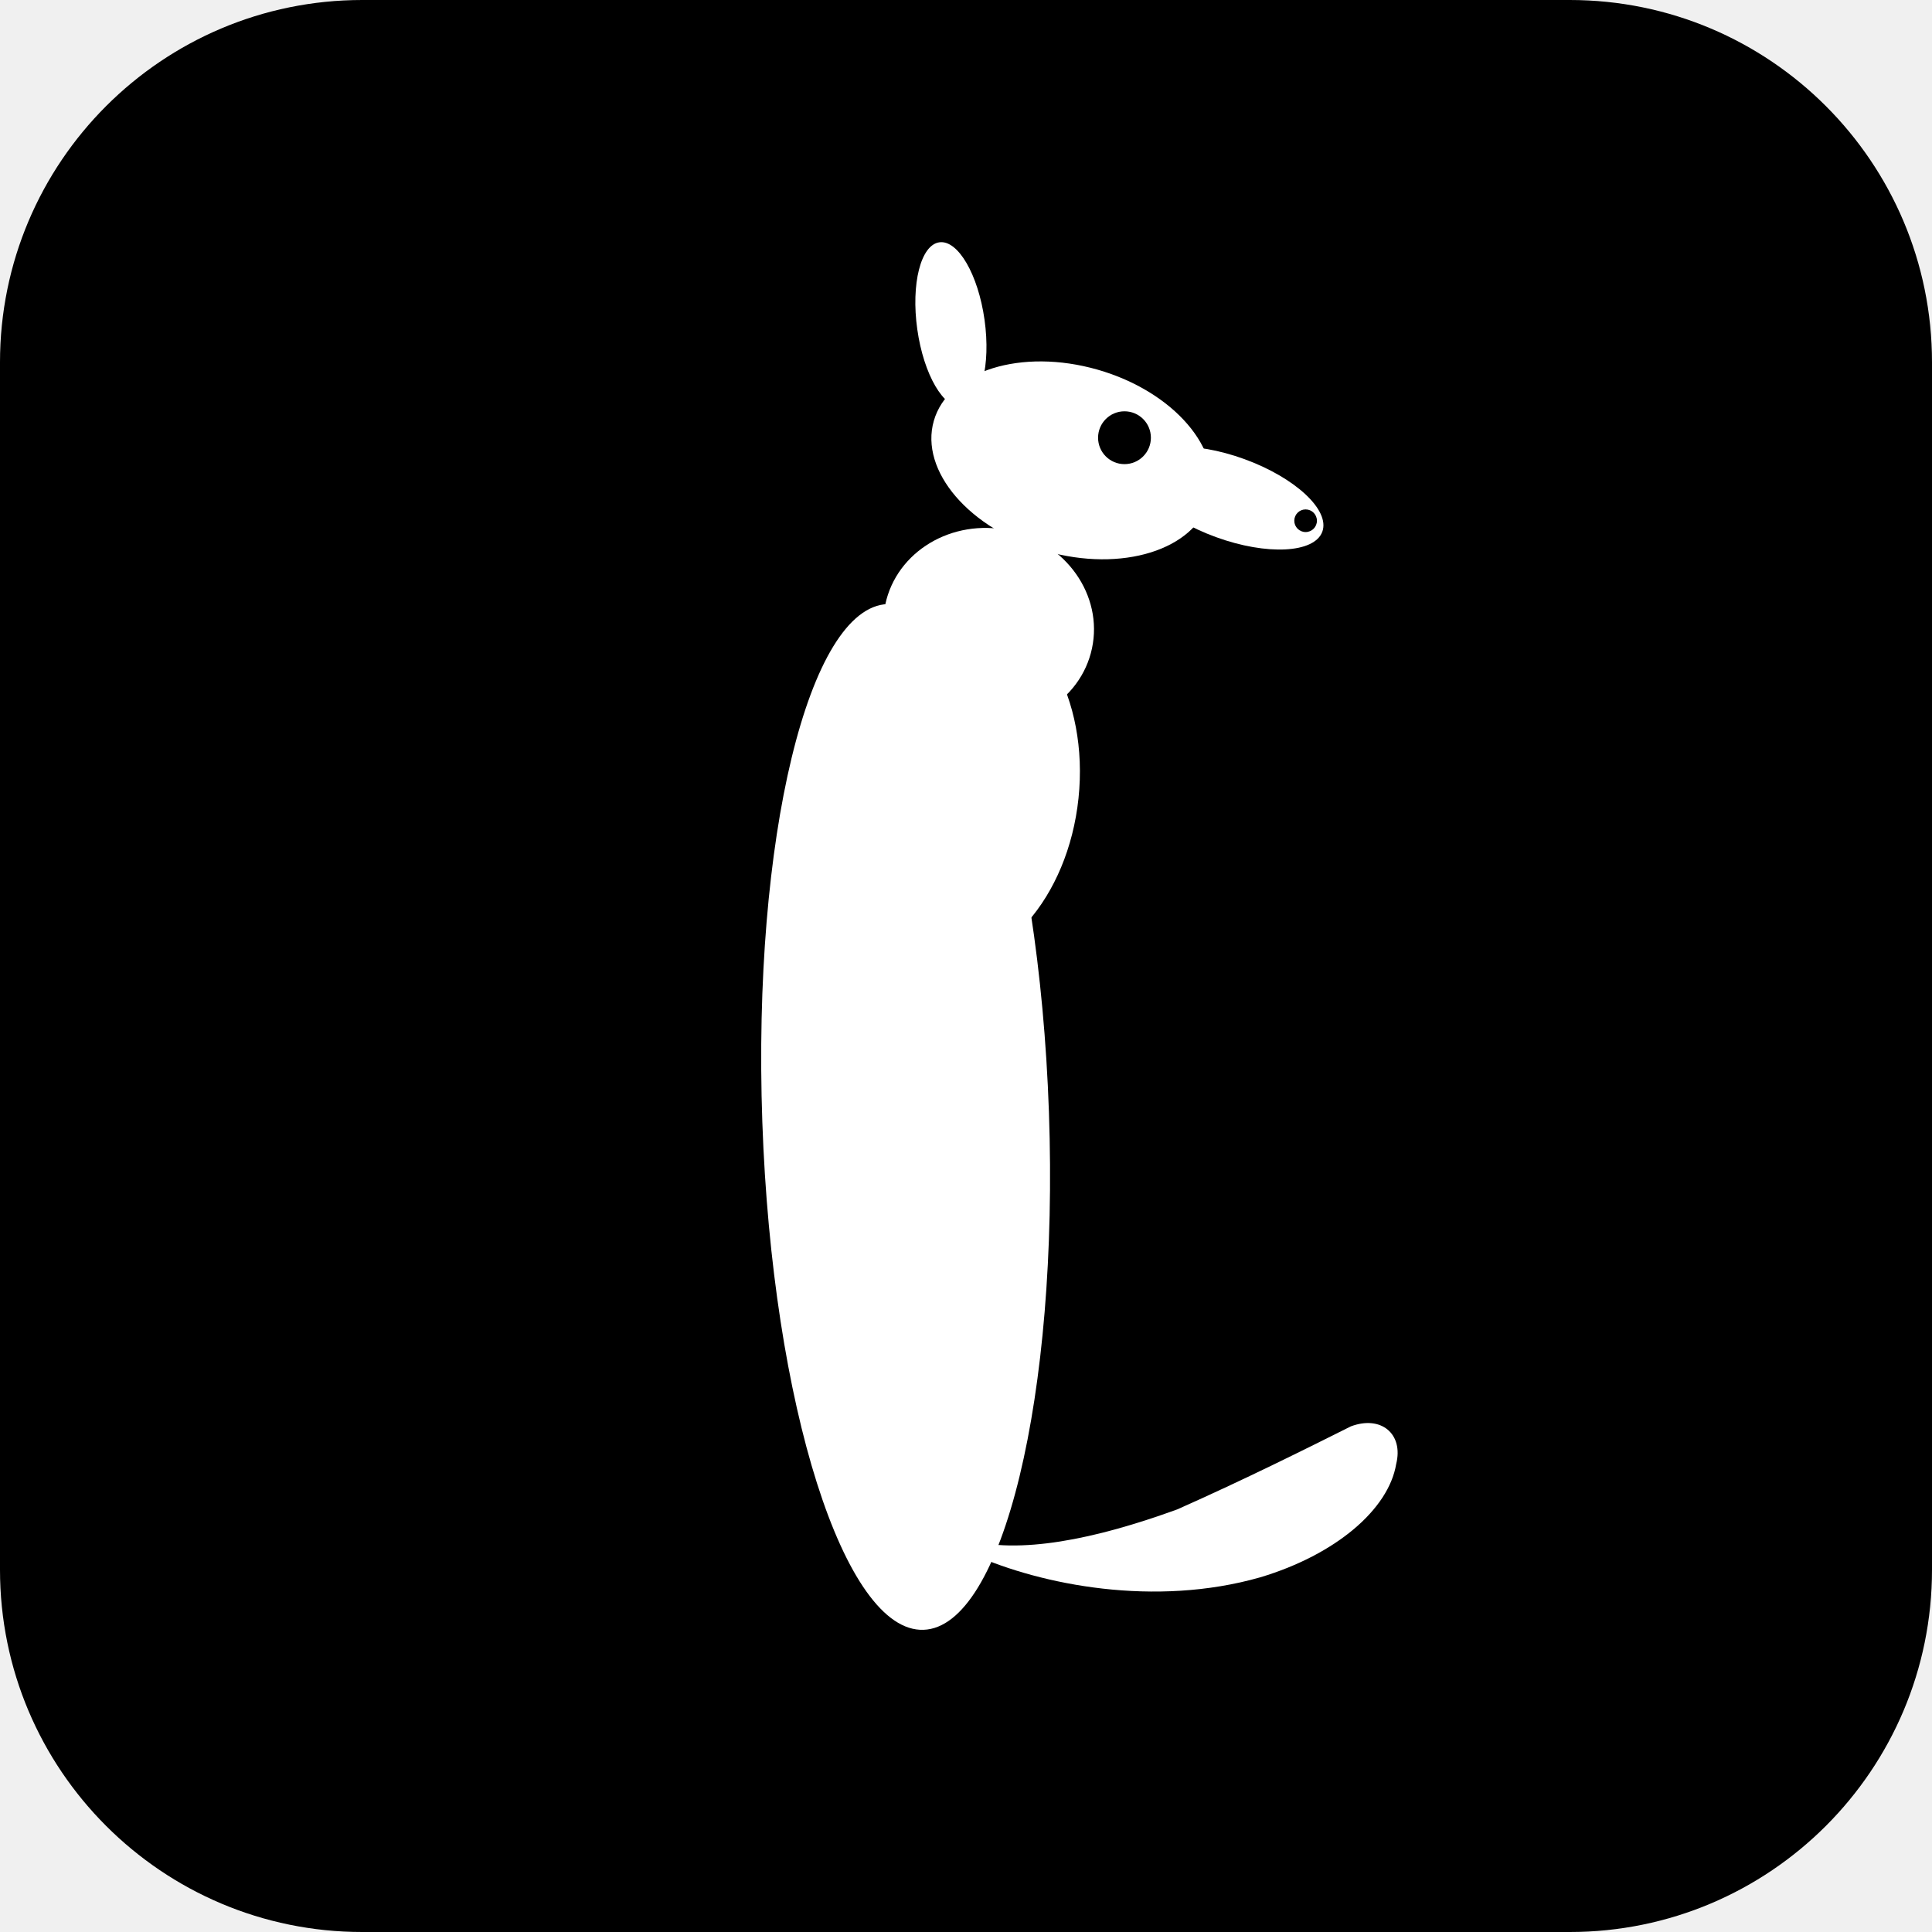
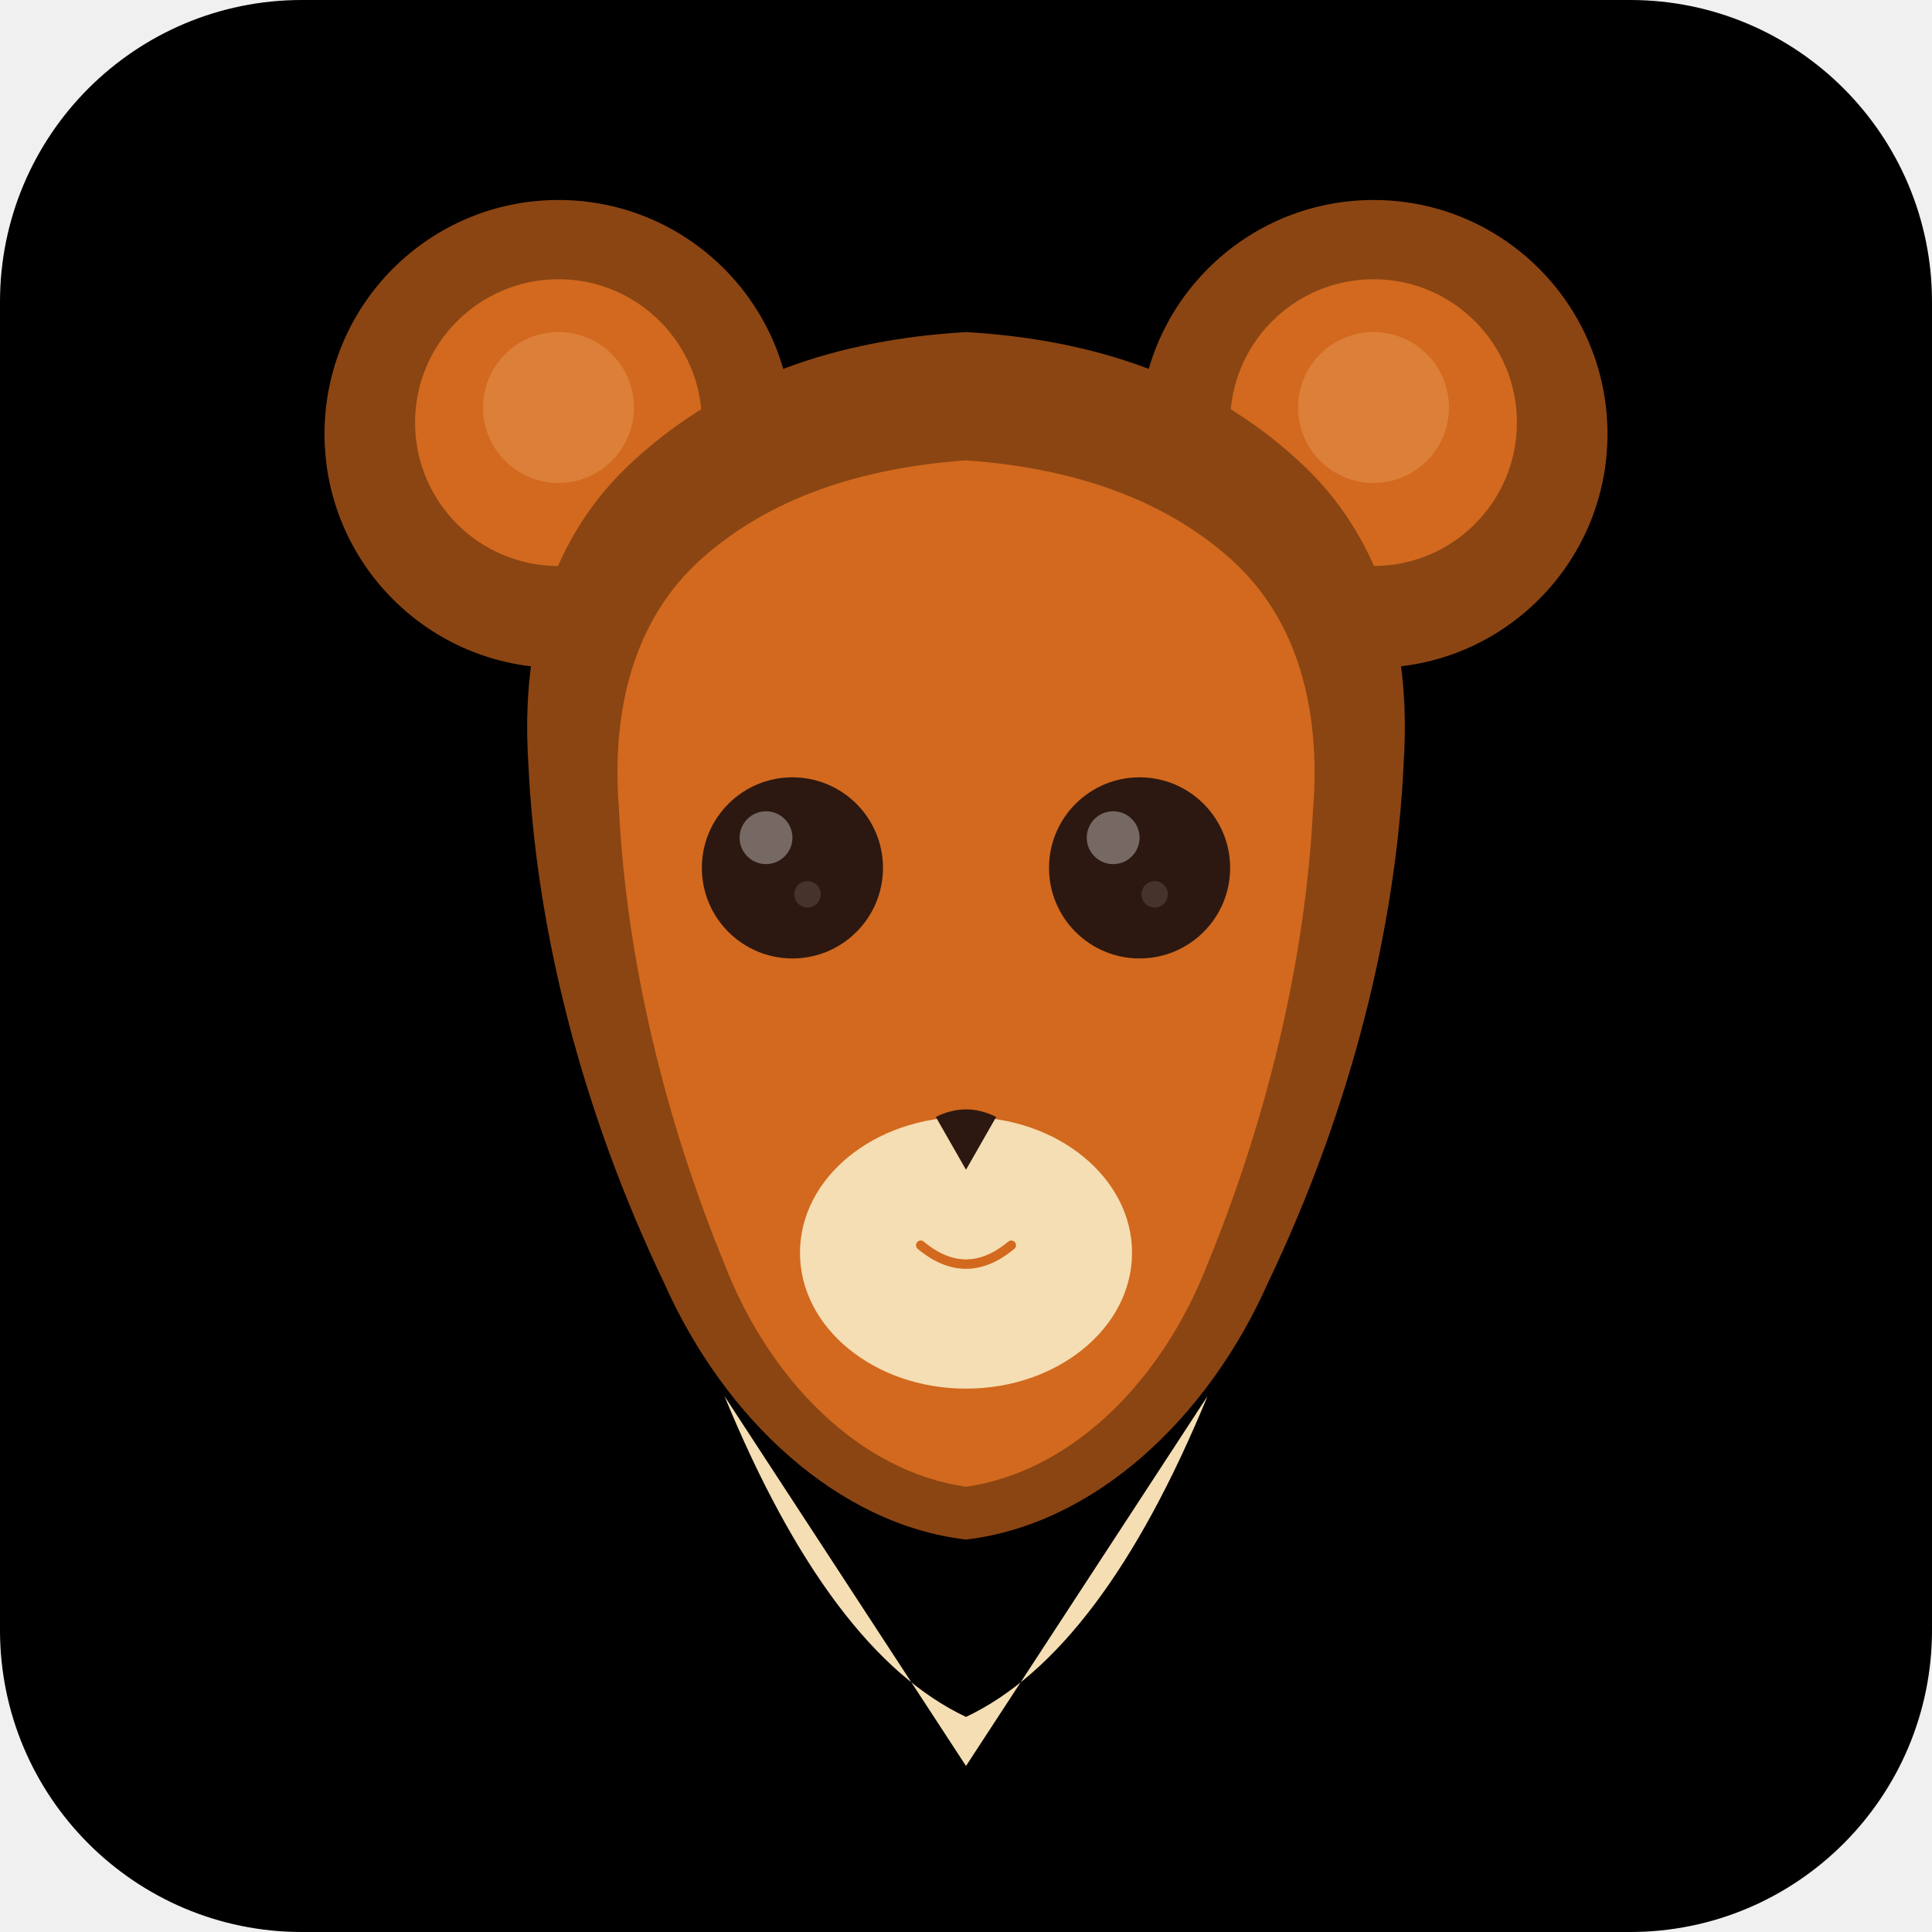
<svg xmlns="http://www.w3.org/2000/svg" viewBox="0 0 512 512">
  <defs>
-     <clipPath id="icon-clip">
-       <rect width="512" height="512" rx="96" ry="96" />
+     <clipPath id="bg-clip">
+       <rect width="512" height="512" rx="80" ry="80" />
    </clipPath>
  </defs>
-   <g clip-path="url(#icon-clip)">
+   <g clip-path="url(#bg-clip)">
    <rect width="512" height="512" fill="#000" />
-     <g fill="#fff">
-       <ellipse cx="240" cy="296" rx="38" ry="136" transform="rotate(-2 240 296)" />
-       <ellipse cx="252" cy="208" rx="34" ry="48" transform="rotate(6 252 208)" />
-       <ellipse cx="262" cy="166" rx="28" ry="26" transform="rotate(12 262 166)" />
-       <ellipse cx="284" cy="122" rx="38" ry="25" transform="rotate(16 284 122)" />
-       <ellipse cx="326" cy="132" rx="26" ry="11" transform="rotate(20 326 132)" />
-       <ellipse cx="252" cy="86" rx="9" ry="22" transform="rotate(-8 252 86)" />
-       <path d="         M 258,412         C 276,420 306,426 334,418         C 354,412 368,400 370,388         C 372,380 366,375 358,378         C 346,384 330,392 312,400         C 290,408 270,412 256,408         Z       " />
-     </g>
-     <circle cx="298" cy="116" r="7" fill="#000" />
-     <circle cx="346" cy="138" r="3" fill="#000" />
+     <path d="M 192,370 L 256,468 L 320,370 Q 292,438 256,455 Q 220,438 192,370 Z" fill="#F5DEB3" />
+     <circle cx="148" cy="115" r="62" fill="#8B4513" />
+     <circle cx="364" cy="115" r="62" fill="#8B4513" />
+     <circle cx="148" cy="112" r="38" fill="#D2691E" />
+     <circle cx="364" cy="112" r="38" fill="#D2691E" />
+     <circle cx="148" cy="108" r="20" fill="#E8985A" opacity="0.45" />
+     <circle cx="364" cy="108" r="20" fill="#E8985A" opacity="0.45" />
+     <path d="       M 256,408       C 222,404 192,376 176,340       C 154,294 142,246 140,202       C 138,170 146,142 168,122       C 192,100 222,90 256,88       C 290,90 320,100 344,122       C 366,142 374,170 372,202       C 370,246 358,294 336,340       C 320,376 290,404 256,408       Z     " fill="#8B4513" />
+     <path d="       M 256,394       C 228,390 204,366 192,335       C 176,296 166,254 164,214       C 162,188 168,164 186,148       C 204,132 228,124 256,122       C 284,124 308,132 326,148       C 344,164 350,188 348,214       C 346,254 336,296 320,335       C 308,366 284,390 256,394       Z     " fill="#D2691E" />
+     <ellipse cx="256" cy="332" rx="44" ry="36" fill="#F5DEB3" />
+     <circle cx="210" cy="230" r="24" fill="#2C1810" />
+     <circle cx="302" cy="230" r="24" fill="#2C1810" />
+     <circle cx="203" cy="222" r="7" fill="#FFF" opacity="0.35" />
+     <circle cx="295" cy="222" r="7" fill="#FFF" opacity="0.35" />
+     <circle cx="214" cy="237" r="3.5" fill="#FFF" opacity="0.12" />
+     <circle cx="306" cy="237" r="3.5" fill="#FFF" opacity="0.12" />
+     <path d="M 248,296 L 256,310 L 264,296 Q 256,292 248,296 Z" fill="#2C1810" />
+     <path d="M 244,330 Q 256,340 268,330" fill="none" stroke="#D2691E" stroke-width="2.5" stroke-linecap="round" />
  </g>
</svg>
